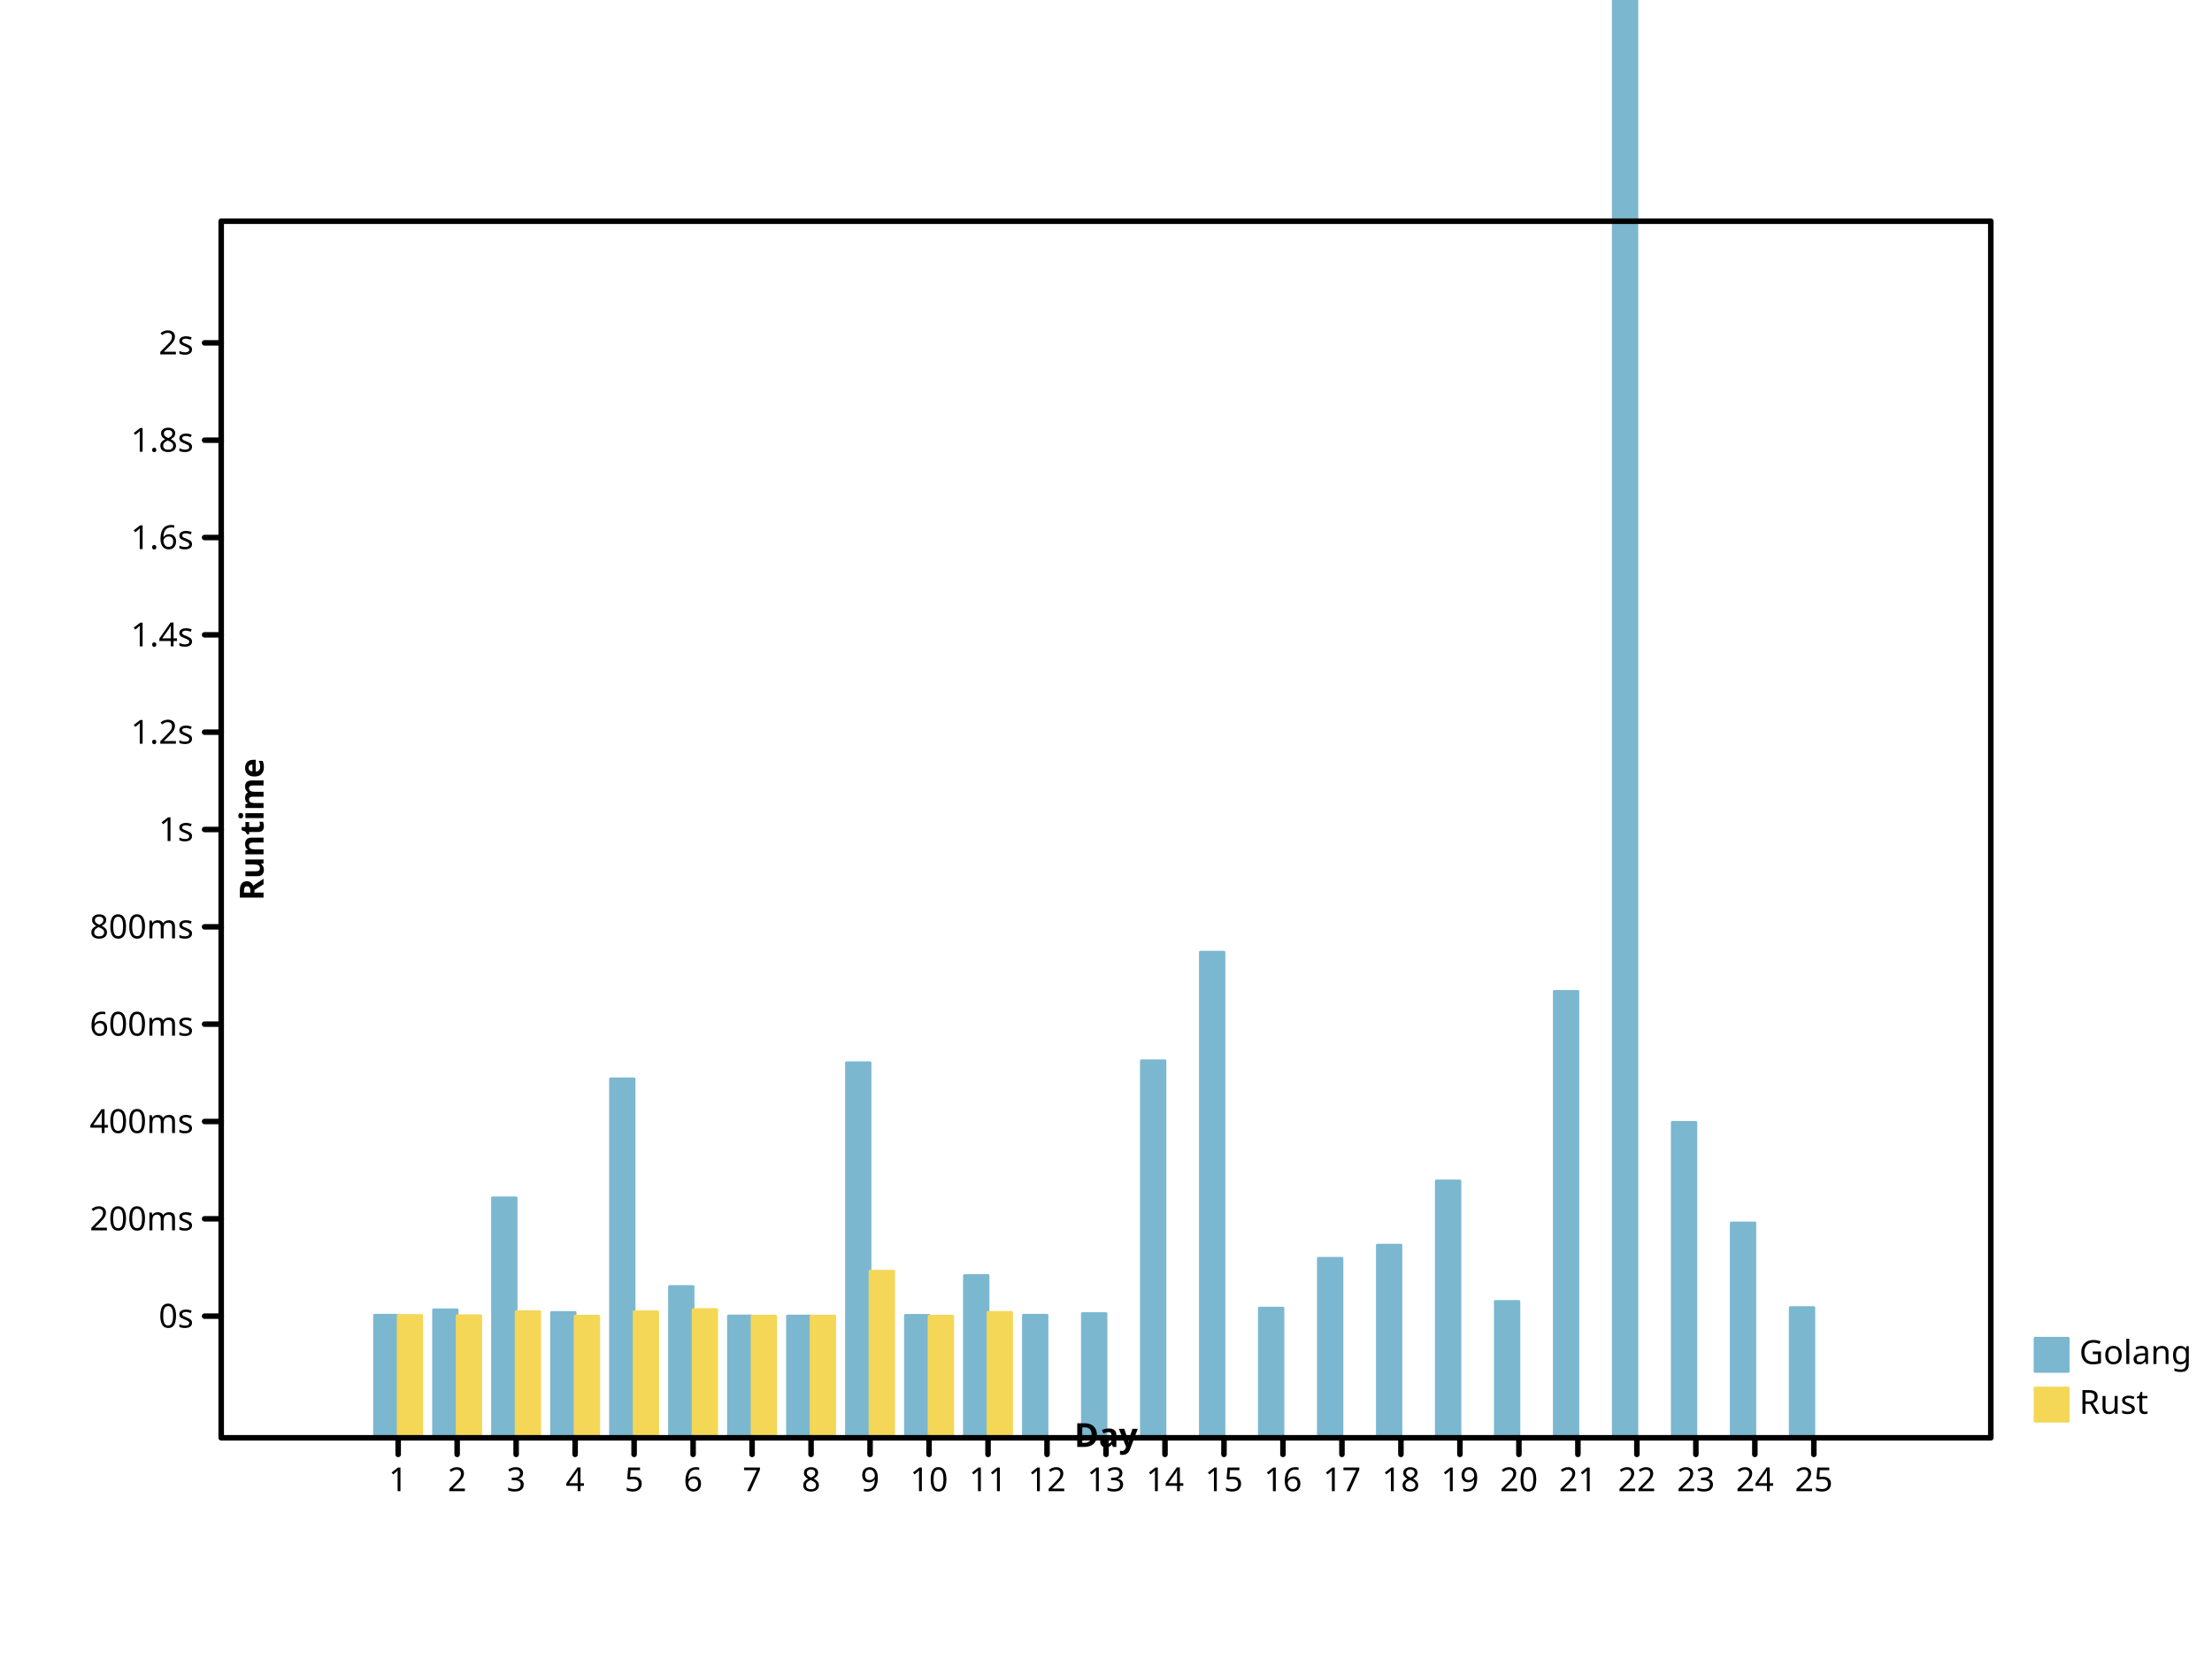
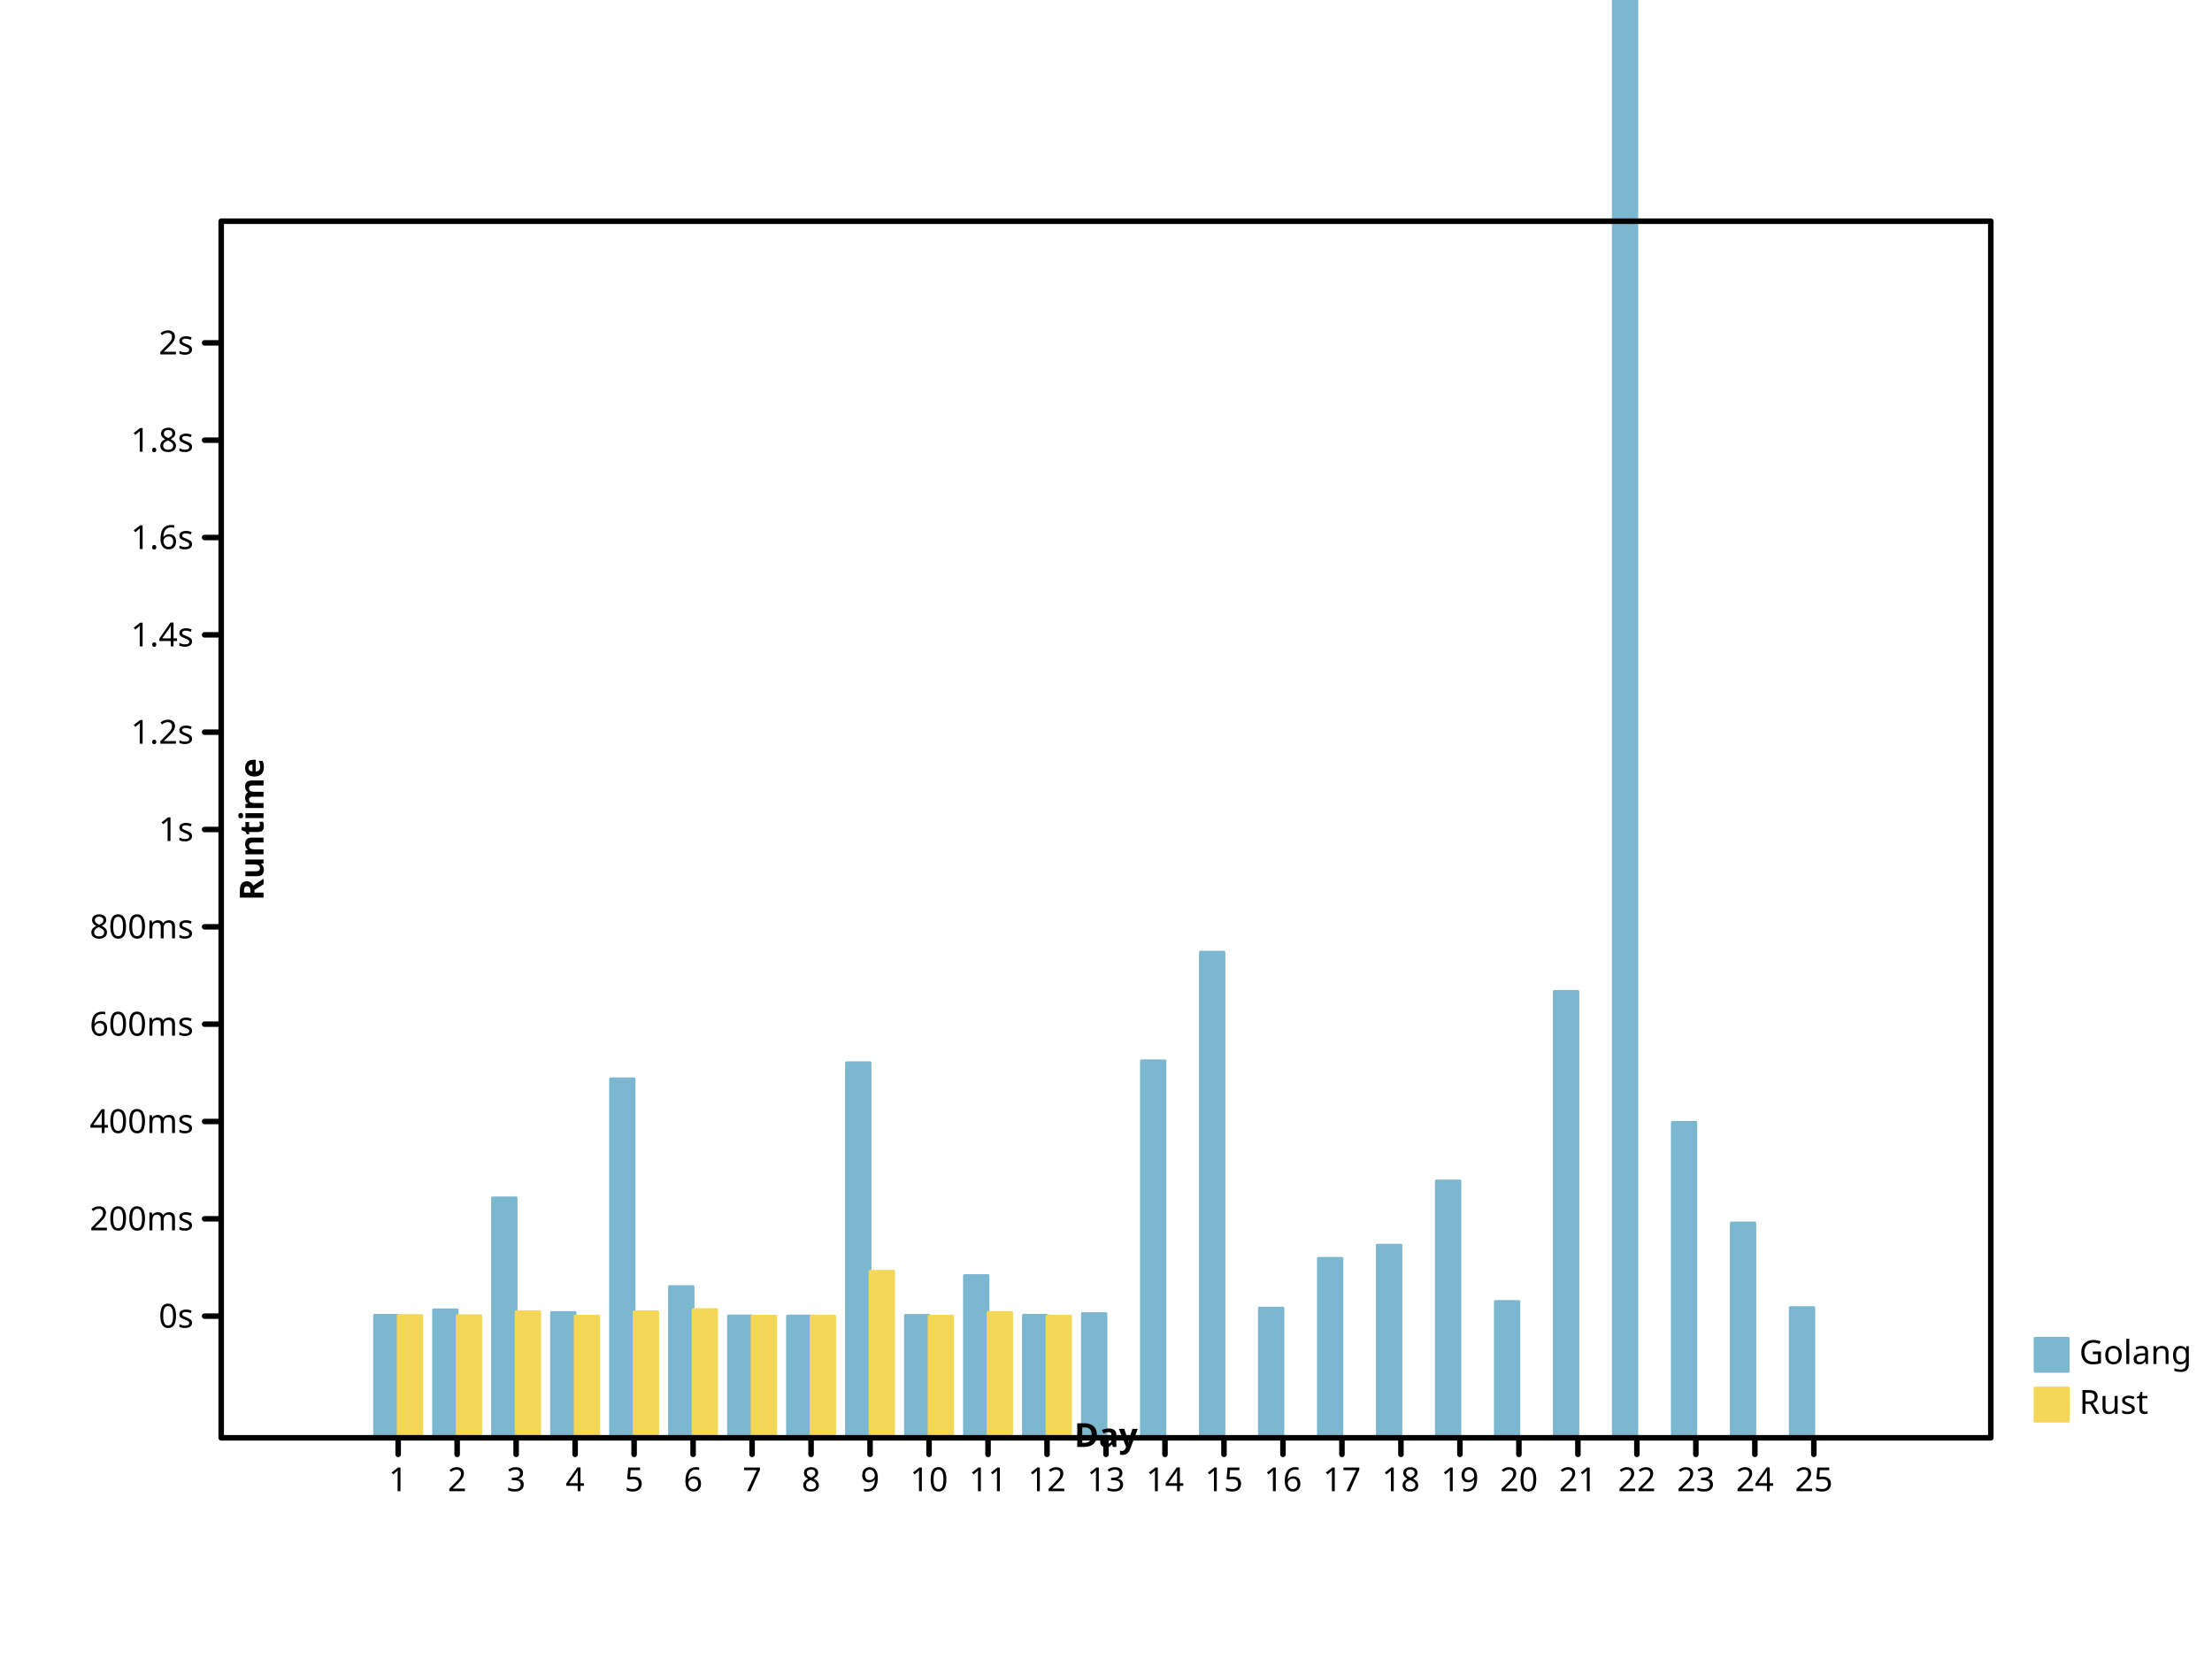
<svg xmlns="http://www.w3.org/2000/svg" width="800" height="600" viewbox="0 0 800 600" preserveAspectRatio="xMidYMid meet">
  <defs>
-     <marker refY="5" markerUnits="userSpaceOnUse" markerWidth="2%" markerHeight="2%" id="circle" viewBox="0 0 10 10 " refX="5">
-       <circle cx="5" cy="5" r="3" fill="none" stroke="black" />
+     <marker markerWidth="2%" markerHeight="2%" id="circle" viewBox="0 0 10 10 " refX="5" refY="5" markerUnits="userSpaceOnUse">
+       <circle r="3" fill="none" stroke="black" cx="5" cy="5" />
    </marker>
-     <marker viewBox="0 0 10 10 " refX="5" refY="5" markerUnits="userSpaceOnUse" markerWidth="2%" markerHeight="2%" id="filled-circle">
-       <circle cx="5" cy="5" r="3" fill="black" stroke="none" />
+     <marker markerHeight="2%" id="filled-circle" viewBox="0 0 10 10 " refX="5" refY="5" markerUnits="userSpaceOnUse" markerWidth="2%">
+       <circle stroke="none" cx="5" cy="5" r="3" fill="black" />
    </marker>
-     <marker refY="5" markerUnits="userSpaceOnUse" markerWidth="2%" markerHeight="2%" id="square" viewBox="0 0 10 10 " refX="5">
-       <rect stroke="black" x="2" y="2" width="6" height="6" fill="none" />
+     <marker markerUnits="userSpaceOnUse" markerWidth="2%" markerHeight="2%" id="square" viewBox="0 0 10 10 " refX="5" refY="5">
+       <rect x="2" y="2" width="6" height="6" fill="none" stroke="black" />
    </marker>
-     <marker refX="5" refY="5" markerUnits="userSpaceOnUse" markerWidth="2%" markerHeight="2%" id="filled-square" viewBox="0 0 10 10 ">
-       <rect stroke="none" x="2" y="2" width="6" height="6" fill="black" />
+     <marker id="filled-square" viewBox="0 0 10 10 " refX="5" refY="5" markerUnits="userSpaceOnUse" markerWidth="2%" markerHeight="2%">
+       <rect height="6" fill="black" stroke="none" x="2" y="2" width="6" />
    </marker>
  </defs>
-   <g stroke="hsl(198, 47%, 65%)" stroke-width="1px" stroke-linecap="round" stroke-linejoin="round" transform="translate(80 520 )scale(1 -1 )" fill="hsl(198, 47%, 65%)">
-     <rect vector-effect="non-scaling-stroke" x="5.546667e+01" y="0" width="8.533333e+00" height="4.431907e+01" />
+   <g transform="translate(80 520 )scale(1 -1 )" fill="hsl(198, 47%, 65%)" stroke="hsl(198, 47%, 65%)" stroke-width="1px" stroke-linecap="round" stroke-linejoin="round">
+     <rect x="5.546667e+01" y="0" width="8.533333e+00" height="4.431907e+01" vector-effect="non-scaling-stroke" />
    <rect vector-effect="non-scaling-stroke" x="7.680000e+01" y="0" width="8.533333e+00" height="4.627433e+01" />
-     <rect height="8.678408e+01" vector-effect="non-scaling-stroke" x="9.813333e+01" y="0" width="8.533333e+00" />
-     <rect height="4.532188e+01" vector-effect="non-scaling-stroke" x="1.194667e+02" y="0" width="8.533333e+00" />
+     <rect width="8.533333e+00" height="8.678408e+01" vector-effect="non-scaling-stroke" x="9.813333e+01" y="0" />
+     <rect vector-effect="non-scaling-stroke" x="1.194667e+02" y="0" width="8.533333e+00" height="4.532188e+01" />
    <rect vector-effect="non-scaling-stroke" x="1.408000e+02" y="0" width="8.533333e+00" height="1.298190e+02" />
-     <rect width="8.533333e+00" height="5.470725e+01" vector-effect="non-scaling-stroke" x="1.621333e+02" y="0" />
-     <rect height="4.406522e+01" vector-effect="non-scaling-stroke" x="1.834667e+02" y="0" width="8.533333e+00" />
-     <rect vector-effect="non-scaling-stroke" x="2.048000e+02" y="0" width="8.533333e+00" height="4.403877e+01" />
-     <rect width="8.533333e+00" height="1.356398e+02" vector-effect="non-scaling-stroke" x="2.261333e+02" y="0" />
-     <rect vector-effect="non-scaling-stroke" x="2.474667e+02" y="0" width="8.533333e+00" height="4.428495e+01" />
+     <rect y="0" width="8.533333e+00" height="5.470725e+01" vector-effect="non-scaling-stroke" x="1.621333e+02" />
+     <rect x="1.834667e+02" y="0" width="8.533333e+00" height="4.406522e+01" vector-effect="non-scaling-stroke" />
+     <rect width="8.533333e+00" height="4.403877e+01" vector-effect="non-scaling-stroke" x="2.048000e+02" y="0" />
+     <rect vector-effect="non-scaling-stroke" x="2.261333e+02" y="0" width="8.533333e+00" height="1.356398e+02" />
+     <rect x="2.474667e+02" y="0" width="8.533333e+00" height="4.428495e+01" vector-effect="non-scaling-stroke" />
    <rect y="0" width="8.533333e+00" height="5.868310e+01" vector-effect="non-scaling-stroke" x="2.688000e+02" />
-     <rect height="4.432841e+01" vector-effect="non-scaling-stroke" x="2.901333e+02" y="0" width="8.533333e+00" />
+     <rect height="4.432274e+01" vector-effect="non-scaling-stroke" x="2.901333e+02" y="0" width="8.533333e+00" />
    <rect vector-effect="non-scaling-stroke" x="3.114667e+02" y="0" width="8.533333e+00" height="4.492796e+01" />
-     <rect width="8.533333e+00" height="1.363550e+02" vector-effect="non-scaling-stroke" x="3.328000e+02" y="0" />
-     <rect height="1.756378e+02" vector-effect="non-scaling-stroke" x="3.541333e+02" y="0" width="8.533333e+00" />
+     <rect y="0" width="8.533333e+00" height="1.363550e+02" vector-effect="non-scaling-stroke" x="3.328000e+02" />
+     <rect vector-effect="non-scaling-stroke" x="3.541333e+02" y="0" width="8.533333e+00" height="1.756378e+02" />
    <rect vector-effect="non-scaling-stroke" x="3.754667e+02" y="0" width="8.533333e+00" height="4.690639e+01" />
-     <rect width="8.533333e+00" height="6.491284e+01" vector-effect="non-scaling-stroke" x="3.968000e+02" y="0" />
-     <rect x="4.181333e+02" y="0" width="8.533333e+00" height="6.967380e+01" vector-effect="non-scaling-stroke" />
-     <rect x="4.394667e+02" y="0" width="8.533333e+00" height="9.289713e+01" vector-effect="non-scaling-stroke" />
-     <rect x="4.608000e+02" y="0" width="8.533333e+00" height="4.931363e+01" vector-effect="non-scaling-stroke" />
-     <rect width="8.533333e+00" height="1.614354e+02" vector-effect="non-scaling-stroke" x="4.821333e+02" y="0" />
-     <rect vector-effect="non-scaling-stroke" x="5.034667e+02" y="0" width="8.533333e+00" height="1.359419e+03" />
-     <rect x="5.248000e+02" y="0" width="8.533333e+00" height="1.140808e+02" vector-effect="non-scaling-stroke" />
-     <rect x="5.461333e+02" y="0" width="8.533333e+00" height="7.770617e+01" vector-effect="non-scaling-stroke" />
-     <rect x="5.674667e+02" y="0" width="8.533333e+00" height="4.708769e+01" vector-effect="non-scaling-stroke" />
+     <rect vector-effect="non-scaling-stroke" x="3.968000e+02" y="0" width="8.533333e+00" height="6.491284e+01" />
+     <rect vector-effect="non-scaling-stroke" x="4.181333e+02" y="0" width="8.533333e+00" height="6.967380e+01" />
+     <rect vector-effect="non-scaling-stroke" x="4.394667e+02" y="0" width="8.533333e+00" height="9.289713e+01" />
+     <rect height="4.931363e+01" vector-effect="non-scaling-stroke" x="4.608000e+02" y="0" width="8.533333e+00" />
+     <rect x="4.821333e+02" y="0" width="8.533333e+00" height="1.614354e+02" vector-effect="non-scaling-stroke" />
+     <rect x="5.034667e+02" y="0" width="8.533333e+00" height="1.359419e+03" vector-effect="non-scaling-stroke" />
+     <rect height="1.140808e+02" vector-effect="non-scaling-stroke" x="5.248000e+02" y="0" width="8.533333e+00" />
+     <rect vector-effect="non-scaling-stroke" x="5.461333e+02" y="0" width="8.533333e+00" height="7.770617e+01" />
+     <rect vector-effect="non-scaling-stroke" x="5.674667e+02" y="0" width="8.533333e+00" height="4.708769e+01" />
  </g>
-   <g transform="translate(80 520 )scale(1 -1 )" fill="hsl(49, 88%, 65%)" stroke="hsl(49, 88%, 65%)" stroke-width="1px" stroke-linecap="round" stroke-linejoin="round">
-     <rect vector-effect="non-scaling-stroke" x="64" y="0" width="8.533333e+00" height="4.424245e+01" />
+   <g fill="hsl(49, 88%, 65%)" stroke="hsl(49, 88%, 65%)" stroke-width="1px" stroke-linecap="round" stroke-linejoin="round" transform="translate(80 520 )scale(1 -1 )">
+     <rect x="64" y="0" width="8.533333e+00" height="4.424245e+01" vector-effect="non-scaling-stroke" />
    <rect y="0" width="8.533333e+00" height="4.414333e+01" vector-effect="non-scaling-stroke" x="8.533333e+01" />
-     <rect vector-effect="non-scaling-stroke" x="1.066667e+02" y="0" width="8.533333e+00" height="4.563030e+01" />
+     <rect width="8.533333e+00" height="4.563030e+01" vector-effect="non-scaling-stroke" x="1.066667e+02" y="0" />
    <rect vector-effect="non-scaling-stroke" x="128" y="0" width="8.533333e+00" height="4.400488e+01" />
-     <rect vector-effect="non-scaling-stroke" x="1.493333e+02" y="0" width="8.533333e+00" height="4.557232e+01" />
+     <rect width="8.533333e+00" height="4.557232e+01" vector-effect="non-scaling-stroke" x="1.493333e+02" y="0" />
    <rect y="0" width="8.533333e+00" height="4.637456e+01" vector-effect="non-scaling-stroke" x="1.706667e+02" />
    <rect height="4.400178e+01" vector-effect="non-scaling-stroke" x="192" y="0" width="8.533333e+00" />
    <rect vector-effect="non-scaling-stroke" x="2.133333e+02" y="0" width="8.533333e+00" height="4.402469e+01" />
-     <rect height="6.023544e+01" vector-effect="non-scaling-stroke" x="2.346667e+02" y="0" width="8.533333e+00" />
+     <rect vector-effect="non-scaling-stroke" x="2.346667e+02" y="0" width="8.533333e+00" height="6.023544e+01" />
    <rect y="0" width="8.533333e+00" height="4.400222e+01" vector-effect="non-scaling-stroke" x="2.560000e+02" />
-     <rect width="8.533333e+00" height="4.535219e+01" vector-effect="non-scaling-stroke" x="2.773333e+02" y="0" />
+     <rect vector-effect="non-scaling-stroke" x="2.773333e+02" y="0" width="8.533333e+00" height="4.535219e+01" />
+     <rect vector-effect="non-scaling-stroke" x="2.986667e+02" y="0" width="8.533333e+00" height="4.402753e+01" />
  </g>
-   <g fill="hsl(198, 47%, 65%)" font-size="12px" font-style="normal" stroke="hsl(198, 47%, 65%)" stroke-linejoin="round" dominant-baseline="hanging" stroke-linecap="round" font-family="sans-serif" font-weight="normal" stroke-width="1px" text-anchor="start">
-     <rect height="12" vector-effect="non-scaling-stroke" x="736" y="484" width="12" />
+   <g text-anchor="start" stroke-linecap="round" stroke-linejoin="round" font-family="sans-serif" font-size="12px" font-style="normal" stroke-width="1px" font-weight="normal" dominant-baseline="hanging" fill="hsl(198, 47%, 65%)" stroke="hsl(198, 47%, 65%)">
+     <rect width="12" height="12" vector-effect="non-scaling-stroke" x="736" y="484" />
    <g fill="black" stroke="black">
-       <text x="752" y="484" dominant-baseline="hanging" stroke="none" vector-effect="non-scaling-stroke">Golang</text>
+       <text vector-effect="non-scaling-stroke" x="752" y="484" dominant-baseline="hanging" stroke="none">Golang</text>
    </g>
-     <g stroke-width="1px" stroke-linejoin="round" font-weight="normal" stroke-linecap="round" font-size="12px" dominant-baseline="hanging" fill="hsl(49, 88%, 65%)" text-anchor="start" font-style="normal" stroke="hsl(49, 88%, 65%)" font-family="sans-serif">
-       <rect vector-effect="non-scaling-stroke" x="736" y="502" width="12" height="12" />
+     <g text-anchor="start" stroke="hsl(49, 88%, 65%)" font-style="normal" fill="hsl(49, 88%, 65%)" font-size="12px" stroke-linecap="round" font-weight="normal" dominant-baseline="hanging" stroke-width="1px" stroke-linejoin="round" font-family="sans-serif">
+       <rect x="736" y="502" width="12" height="12" vector-effect="non-scaling-stroke" />
      <g fill="black" stroke="black">
-         <text vector-effect="non-scaling-stroke" x="752" y="502" dominant-baseline="hanging" stroke="none">Rust</text>
-         <g fill="none" font-style="normal" font-weight="normal" stroke-linejoin="round" stroke-linecap="round" stroke-width="2px" font-size="12px" text-anchor="start" dominant-baseline="hanging" font-family="sans-serif">
-           <rect vector-effect="non-scaling-stroke" x="80" y="80" width="640" height="440" />
+         <text stroke="none" vector-effect="non-scaling-stroke" x="752" y="502" dominant-baseline="hanging">Rust</text>
+         <g font-weight="normal" font-style="normal" text-anchor="start" stroke-linecap="round" stroke-linejoin="round" fill="none" font-size="12px" stroke-width="2px" dominant-baseline="hanging" font-family="sans-serif">
+           <rect width="640" height="440" vector-effect="non-scaling-stroke" x="80" y="80" />
        </g>
-         <g stroke-linejoin="round" font-weight="normal" transform="translate(80 520 )scale(1 -1 )" stroke="black" stroke-linecap="round" dominant-baseline="hanging" fill="none" font-style="normal" font-family="sans-serif" font-size="12px" stroke-width="2px" text-anchor="start">
+         <g stroke-linecap="round" font-weight="normal" font-style="normal" stroke-width="2px" stroke-linejoin="round" dominant-baseline="hanging" transform="translate(80 520 )scale(1 -1 )" fill="none" font-family="sans-serif" text-anchor="start" font-size="12px" stroke="black">
          <path vector-effect="non-scaling-stroke" d="M64,0 L64,-6 M8.533333e+01,0 L8.533333e+01,-6 M1.066667e+02,0 L1.066667e+02,-6 M128,0 L128,-6 M1.493333e+02,0 L1.493333e+02,-6 M1.706667e+02,0 L1.706667e+02,-6 M192,0 L192,-6 M2.133333e+02,0 L2.133333e+02,-6 M2.346667e+02,0 L2.346667e+02,-6 M256,0 L256,-6 M2.773333e+02,0 L2.773333e+02,-6 M2.986667e+02,0 L2.986667e+02,-6 M320,0 L320,-6 M3.413333e+02,0 L3.413333e+02,-6 M3.626667e+02,0 L3.626667e+02,-6 M384,0 L384,-6 M4.053333e+02,0 L4.053333e+02,-6 M4.266667e+02,0 L4.266667e+02,-6 M448,0 L448,-6 M4.693333e+02,0 L4.693333e+02,-6 M4.906667e+02,0 L4.906667e+02,-6 M512,0 L512,-6 M5.333333e+02,0 L5.333333e+02,-6 M5.546667e+02,0 L5.546667e+02,-6 M576,0 L576,-6 " />
        </g>
-         <g font-weight="normal" stroke-width="2px" stroke-linejoin="round" text-anchor="middle" font-size="12px" font-style="normal" transform="translate(80 520 )scale(1 1 )" stroke="black" dominant-baseline="hanging" fill="black" stroke-linecap="round" font-family="sans-serif">
-           <text y="10" dominant-baseline="hanging" stroke="none" vector-effect="non-scaling-stroke" x="64">1</text>
-           <text x="8.533333e+01" y="10" dominant-baseline="hanging" stroke="none" vector-effect="non-scaling-stroke">2</text>
-           <text stroke="none" vector-effect="non-scaling-stroke" x="1.066667e+02" y="10" dominant-baseline="hanging">3</text>
-           <text dominant-baseline="hanging" stroke="none" vector-effect="non-scaling-stroke" x="128" y="10">4</text>
+         <g stroke-linejoin="round" font-family="sans-serif" font-size="12px" stroke-linecap="round" font-weight="normal" text-anchor="middle" dominant-baseline="hanging" stroke="black" stroke-width="2px" font-style="normal" fill="black" transform="translate(80 520 )scale(1 1 )">
+           <text stroke="none" vector-effect="non-scaling-stroke" x="64" y="10" dominant-baseline="hanging">1</text>
+           <text y="10" dominant-baseline="hanging" stroke="none" vector-effect="non-scaling-stroke" x="8.533333e+01">2</text>
+           <text y="10" dominant-baseline="hanging" stroke="none" vector-effect="non-scaling-stroke" x="1.066667e+02">3</text>
+           <text x="128" y="10" dominant-baseline="hanging" stroke="none" vector-effect="non-scaling-stroke">4</text>
          <text stroke="none" vector-effect="non-scaling-stroke" x="1.493333e+02" y="10" dominant-baseline="hanging">5</text>
-           <text x="1.706667e+02" y="10" dominant-baseline="hanging" stroke="none" vector-effect="non-scaling-stroke">6</text>
-           <text dominant-baseline="hanging" stroke="none" vector-effect="non-scaling-stroke" x="192" y="10">7</text>
+           <text dominant-baseline="hanging" stroke="none" vector-effect="non-scaling-stroke" x="1.706667e+02" y="10">6</text>
+           <text stroke="none" vector-effect="non-scaling-stroke" x="192" y="10" dominant-baseline="hanging">7</text>
          <text x="2.133333e+02" y="10" dominant-baseline="hanging" stroke="none" vector-effect="non-scaling-stroke">8</text>
-           <text vector-effect="non-scaling-stroke" x="2.346667e+02" y="10" dominant-baseline="hanging" stroke="none">9</text>
-           <text dominant-baseline="hanging" stroke="none" vector-effect="non-scaling-stroke" x="256" y="10">10</text>
-           <text stroke="none" vector-effect="non-scaling-stroke" x="2.773333e+02" y="10" dominant-baseline="hanging">11</text>
+           <text stroke="none" vector-effect="non-scaling-stroke" x="2.346667e+02" y="10" dominant-baseline="hanging">9</text>
+           <text stroke="none" vector-effect="non-scaling-stroke" x="256" y="10" dominant-baseline="hanging">10</text>
+           <text x="2.773333e+02" y="10" dominant-baseline="hanging" stroke="none" vector-effect="non-scaling-stroke">11</text>
          <text dominant-baseline="hanging" stroke="none" vector-effect="non-scaling-stroke" x="2.986667e+02" y="10">12</text>
-           <text stroke="none" vector-effect="non-scaling-stroke" x="320" y="10" dominant-baseline="hanging">13</text>
-           <text dominant-baseline="hanging" stroke="none" vector-effect="non-scaling-stroke" x="3.413333e+02" y="10">14</text>
-           <text x="3.626667e+02" y="10" dominant-baseline="hanging" stroke="none" vector-effect="non-scaling-stroke">15</text>
-           <text stroke="none" vector-effect="non-scaling-stroke" x="384" y="10" dominant-baseline="hanging">16</text>
-           <text stroke="none" vector-effect="non-scaling-stroke" x="4.053333e+02" y="10" dominant-baseline="hanging">17</text>
-           <text stroke="none" vector-effect="non-scaling-stroke" x="4.266667e+02" y="10" dominant-baseline="hanging">18</text>
-           <text stroke="none" vector-effect="non-scaling-stroke" x="448" y="10" dominant-baseline="hanging">19</text>
-           <text stroke="none" vector-effect="non-scaling-stroke" x="4.693333e+02" y="10" dominant-baseline="hanging">20</text>
-           <text dominant-baseline="hanging" stroke="none" vector-effect="non-scaling-stroke" x="4.906667e+02" y="10">21</text>
-           <text y="10" dominant-baseline="hanging" stroke="none" vector-effect="non-scaling-stroke" x="512">22</text>
+           <text dominant-baseline="hanging" stroke="none" vector-effect="non-scaling-stroke" x="320" y="10">13</text>
+           <text x="3.413333e+02" y="10" dominant-baseline="hanging" stroke="none" vector-effect="non-scaling-stroke">14</text>
+           <text y="10" dominant-baseline="hanging" stroke="none" vector-effect="non-scaling-stroke" x="3.626667e+02">15</text>
+           <text vector-effect="non-scaling-stroke" x="384" y="10" dominant-baseline="hanging" stroke="none">16</text>
+           <text vector-effect="non-scaling-stroke" x="4.053333e+02" y="10" dominant-baseline="hanging" stroke="none">17</text>
+           <text dominant-baseline="hanging" stroke="none" vector-effect="non-scaling-stroke" x="4.266667e+02" y="10">18</text>
+           <text vector-effect="non-scaling-stroke" x="448" y="10" dominant-baseline="hanging" stroke="none">19</text>
+           <text y="10" dominant-baseline="hanging" stroke="none" vector-effect="non-scaling-stroke" x="4.693333e+02">20</text>
+           <text x="4.906667e+02" y="10" dominant-baseline="hanging" stroke="none" vector-effect="non-scaling-stroke">21</text>
+           <text dominant-baseline="hanging" stroke="none" vector-effect="non-scaling-stroke" x="512" y="10">22</text>
          <text x="5.333333e+02" y="10" dominant-baseline="hanging" stroke="none" vector-effect="non-scaling-stroke">23</text>
-           <text x="5.546667e+02" y="10" dominant-baseline="hanging" stroke="none" vector-effect="non-scaling-stroke">24</text>
-           <text x="576" y="10" dominant-baseline="hanging" stroke="none" vector-effect="non-scaling-stroke">25</text>
+           <text dominant-baseline="hanging" stroke="none" vector-effect="non-scaling-stroke" x="5.546667e+02" y="10">24</text>
+           <text dominant-baseline="hanging" stroke="none" vector-effect="non-scaling-stroke" x="576" y="10">25</text>
        </g>
-         <g stroke-linejoin="round" font-weight="bold" transform="translate(80 520 )scale(1 1 )rotate(0 0 0 )" font-family="sans-serif" dominant-baseline="baseline" fill="black" stroke-width="2px" text-anchor="middle" font-style="normal" stroke="black" stroke-linecap="round" font-size="12px">
-           <text x="320" y="-6" dominant-baseline="baseline" stroke="none" vector-effect="non-scaling-stroke">Day</text>
+         <g stroke="black" font-size="12px" font-style="normal" stroke-linecap="round" font-weight="bold" text-anchor="middle" stroke-width="2px" stroke-linejoin="round" font-family="sans-serif" fill="black" dominant-baseline="baseline" transform="translate(80 520 )scale(1 1 )rotate(0 0 0 )">
+           <text dominant-baseline="baseline" stroke="none" vector-effect="non-scaling-stroke" x="320" y="-6">Day</text>
        </g>
-         <g stroke="black" stroke-linecap="round" dominant-baseline="baseline" stroke-width="2px" stroke-linejoin="round" font-style="normal" font-weight="bold" fill="black" text-anchor="middle" transform="translate(80 520 )scale(1 -1 )" font-family="sans-serif" font-size="12px">
+         <g transform="translate(80 520 )scale(1 -1 )" fill="black" stroke-linejoin="round" font-family="sans-serif" font-size="12px" stroke-linecap="round" font-weight="bold" text-anchor="middle" dominant-baseline="baseline" font-style="normal" stroke="black" stroke-width="2px">
          <path vector-effect="non-scaling-stroke" d="M0,44 L-6,44 M0,7.920000e+01 L-6,7.920000e+01 M0,1.144000e+02 L-6,1.144000e+02 M0,1.496000e+02 L-6,1.496000e+02 M0,1.848000e+02 L-6,1.848000e+02 M0,220 L-6,220 M0,2.552000e+02 L-6,2.552000e+02 M0,2.904000e+02 L-6,2.904000e+02 M0,3.256000e+02 L-6,3.256000e+02 M0,3.608000e+02 L-6,3.608000e+02 M0,396 L-6,396 " />
        </g>
-         <g stroke="black" font-size="12px" font-style="normal" transform="translate(80 520 )scale(1 1 )" text-anchor="end" stroke-width="2px" stroke-linejoin="round" dominant-baseline="middle" stroke-linecap="round" font-family="sans-serif" font-weight="normal" fill="black">
-           <text y="-44" dominant-baseline="middle" stroke="none" vector-effect="non-scaling-stroke" x="-10">0s</text>
-           <text vector-effect="non-scaling-stroke" x="-10" y="-7.920000e+01" dominant-baseline="middle" stroke="none">200ms</text>
-           <text dominant-baseline="middle" stroke="none" vector-effect="non-scaling-stroke" x="-10" y="-1.144000e+02">400ms</text>
+         <g stroke-linejoin="round" font-size="12px" font-style="normal" stroke="black" font-weight="normal" fill="black" stroke-linecap="round" font-family="sans-serif" stroke-width="2px" text-anchor="end" dominant-baseline="middle" transform="translate(80 520 )scale(1 1 )">
+           <text vector-effect="non-scaling-stroke" x="-10" y="-44" dominant-baseline="middle" stroke="none">0s</text>
+           <text stroke="none" vector-effect="non-scaling-stroke" x="-10" y="-7.920000e+01" dominant-baseline="middle">200ms</text>
+           <text stroke="none" vector-effect="non-scaling-stroke" x="-10" y="-1.144000e+02" dominant-baseline="middle">400ms</text>
          <text stroke="none" vector-effect="non-scaling-stroke" x="-10" y="-1.496000e+02" dominant-baseline="middle">600ms</text>
          <text x="-10" y="-1.848000e+02" dominant-baseline="middle" stroke="none" vector-effect="non-scaling-stroke">800ms</text>
-           <text x="-10" y="-220" dominant-baseline="middle" stroke="none" vector-effect="non-scaling-stroke">1s</text>
-           <text x="-10" y="-2.552000e+02" dominant-baseline="middle" stroke="none" vector-effect="non-scaling-stroke">1.2s</text>
-           <text x="-10" y="-2.904000e+02" dominant-baseline="middle" stroke="none" vector-effect="non-scaling-stroke">1.4s</text>
-           <text x="-10" y="-3.256000e+02" dominant-baseline="middle" stroke="none" vector-effect="non-scaling-stroke">1.6s</text>
-           <text y="-3.608000e+02" dominant-baseline="middle" stroke="none" vector-effect="non-scaling-stroke" x="-10">1.8s</text>
-           <text dominant-baseline="middle" stroke="none" vector-effect="non-scaling-stroke" x="-10" y="-396">2s</text>
+           <text stroke="none" vector-effect="non-scaling-stroke" x="-10" y="-220" dominant-baseline="middle">1s</text>
+           <text dominant-baseline="middle" stroke="none" vector-effect="non-scaling-stroke" x="-10" y="-2.552000e+02">1.2s</text>
+           <text stroke="none" vector-effect="non-scaling-stroke" x="-10" y="-2.904000e+02" dominant-baseline="middle">1.4s</text>
+           <text stroke="none" vector-effect="non-scaling-stroke" x="-10" y="-3.256000e+02" dominant-baseline="middle">1.6s</text>
+           <text stroke="none" vector-effect="non-scaling-stroke" x="-10" y="-3.608000e+02" dominant-baseline="middle">1.8s</text>
+           <text vector-effect="non-scaling-stroke" x="-10" y="-396" dominant-baseline="middle" stroke="none">2s</text>
        </g>
-         <g stroke="black" stroke-linecap="round" font-size="12px" font-weight="bold" transform="translate(80 520 )scale(1 1 )rotate(-90 0 0 )" stroke-linejoin="round" text-anchor="middle" font-family="sans-serif" font-style="normal" fill="black" stroke-width="2px" dominant-baseline="hanging">
-           <text stroke="none" vector-effect="non-scaling-stroke" x="220" y="6" dominant-baseline="hanging">Runtime</text>
+         <g transform="translate(80 520 )scale(1 1 )rotate(-90 0 0 )" stroke="black" font-weight="bold" stroke-linecap="round" text-anchor="middle" dominant-baseline="hanging" stroke-width="2px" stroke-linejoin="round" font-family="sans-serif" font-size="12px" fill="black" font-style="normal">
+           <text vector-effect="non-scaling-stroke" x="220" y="6" dominant-baseline="hanging" stroke="none">Runtime</text>
        </g>
      </g>
    </g>
  </g>
</svg>
